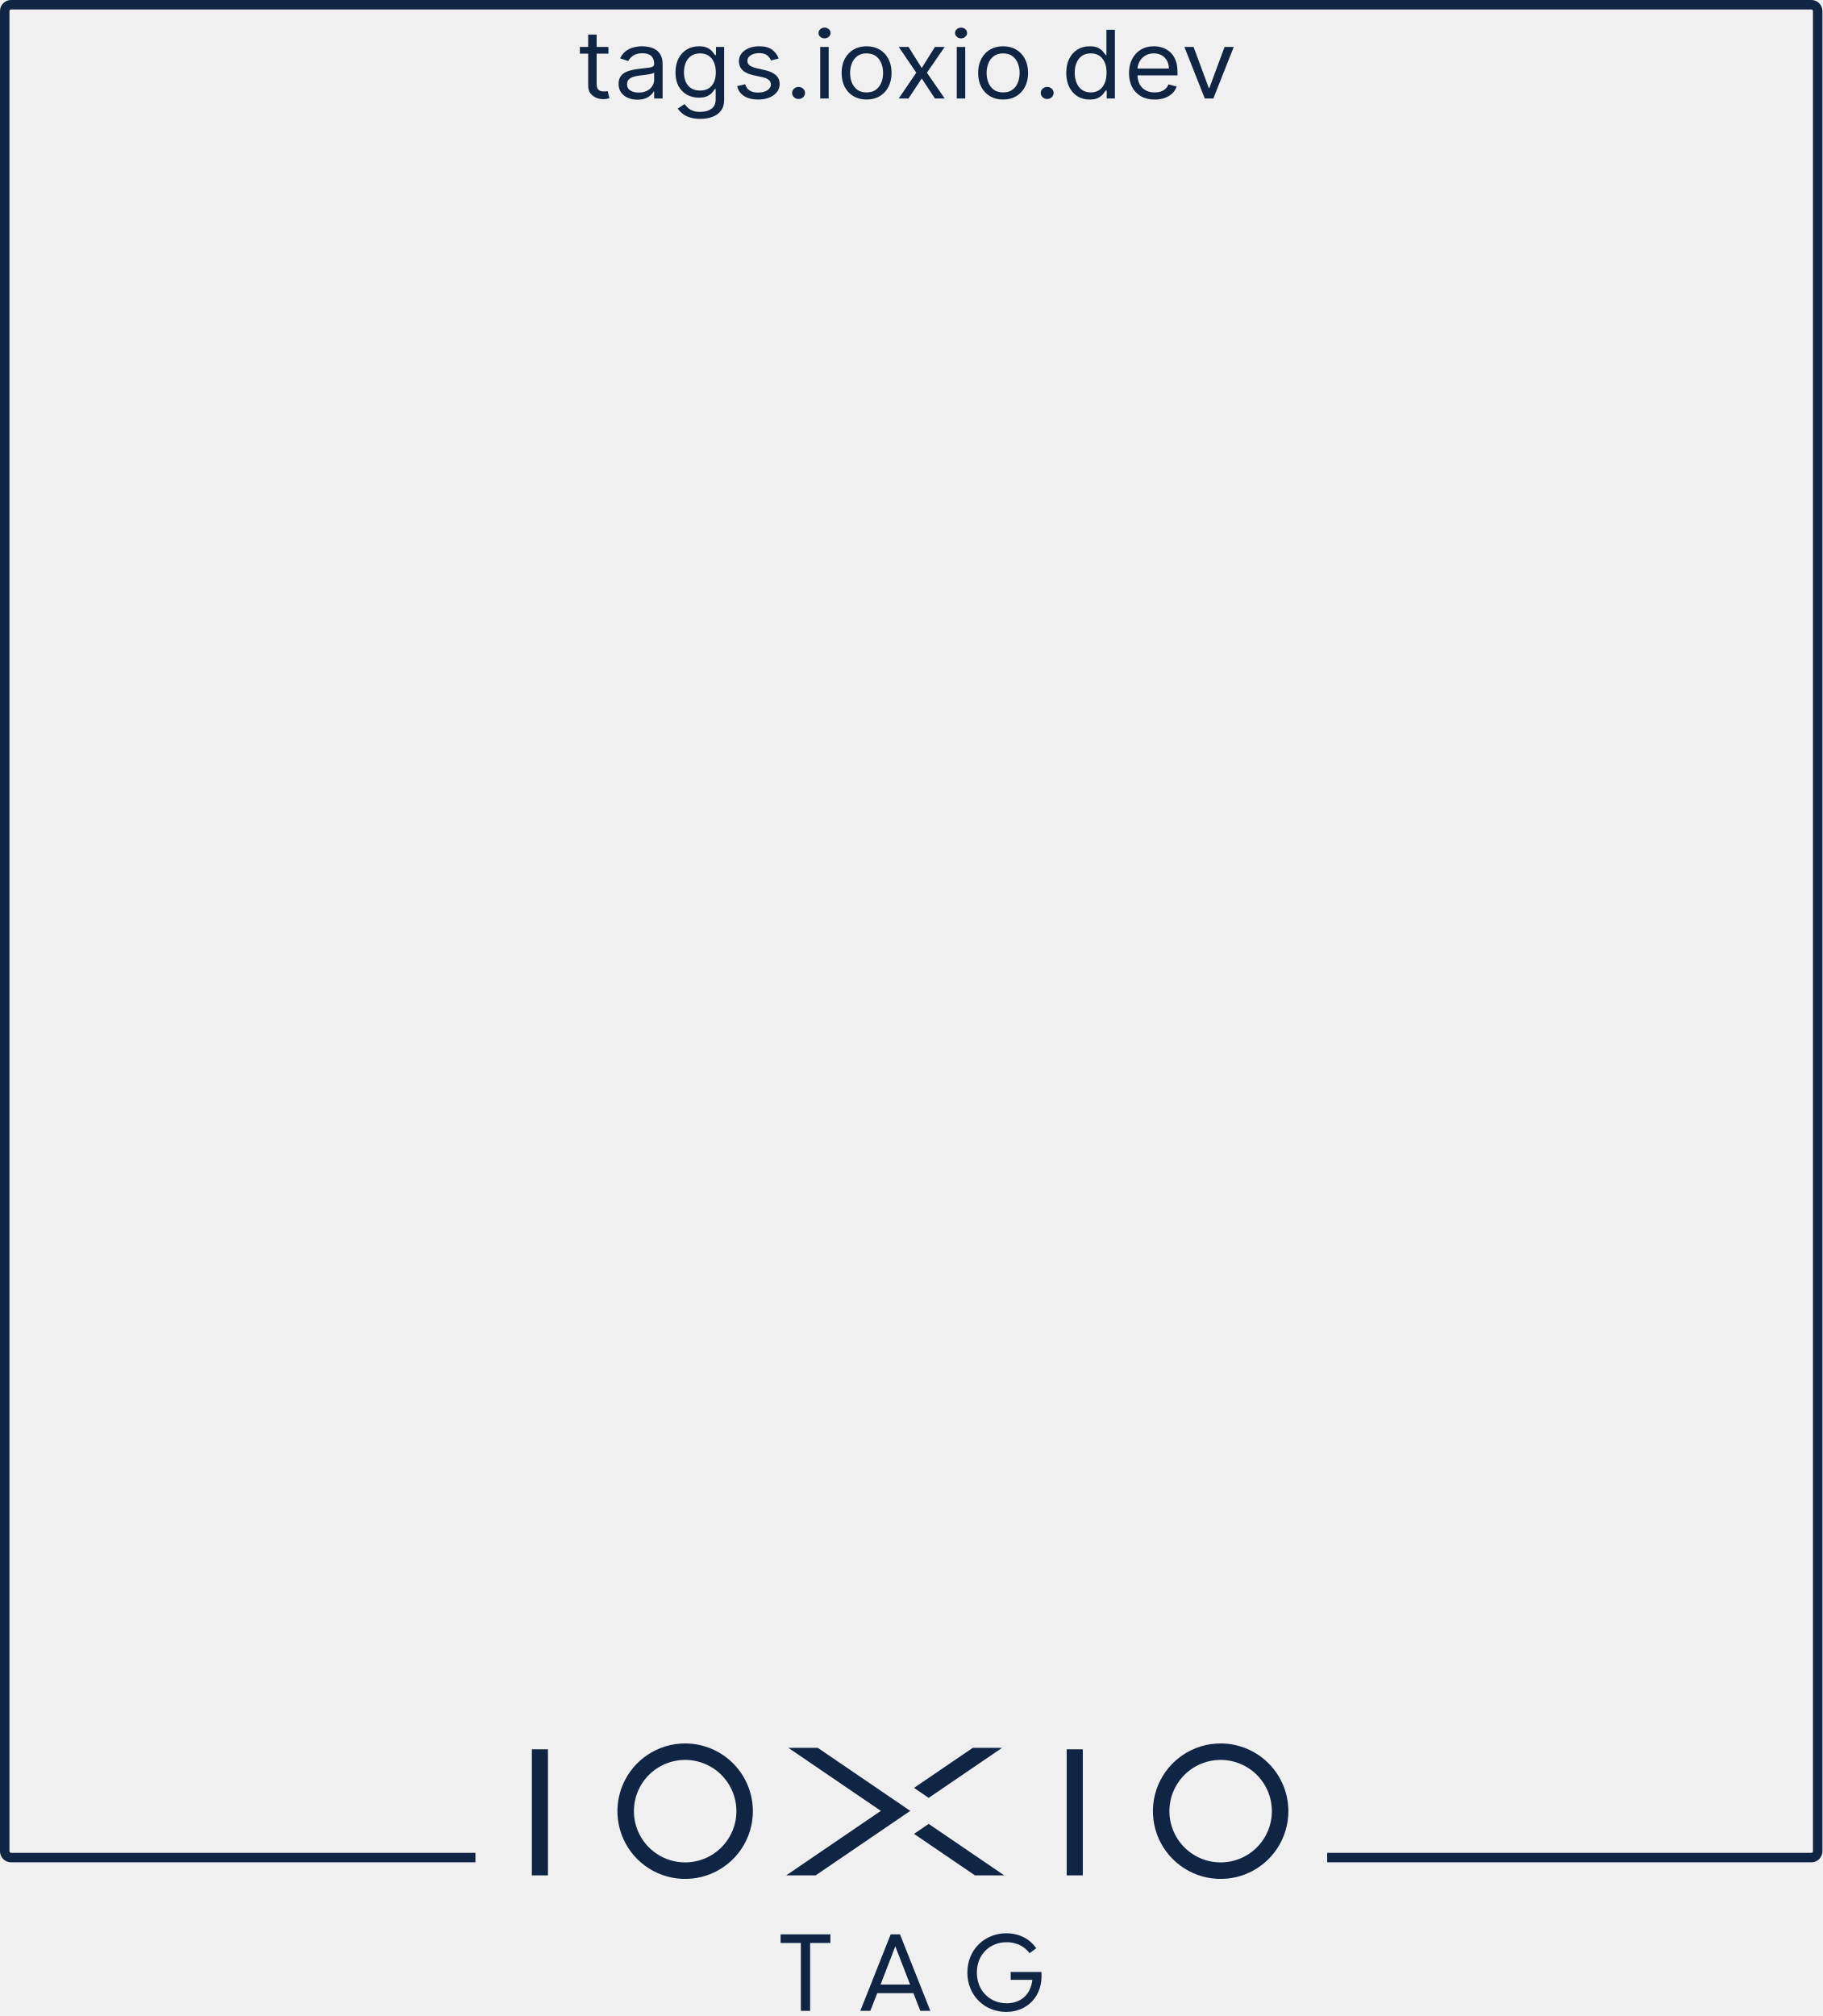
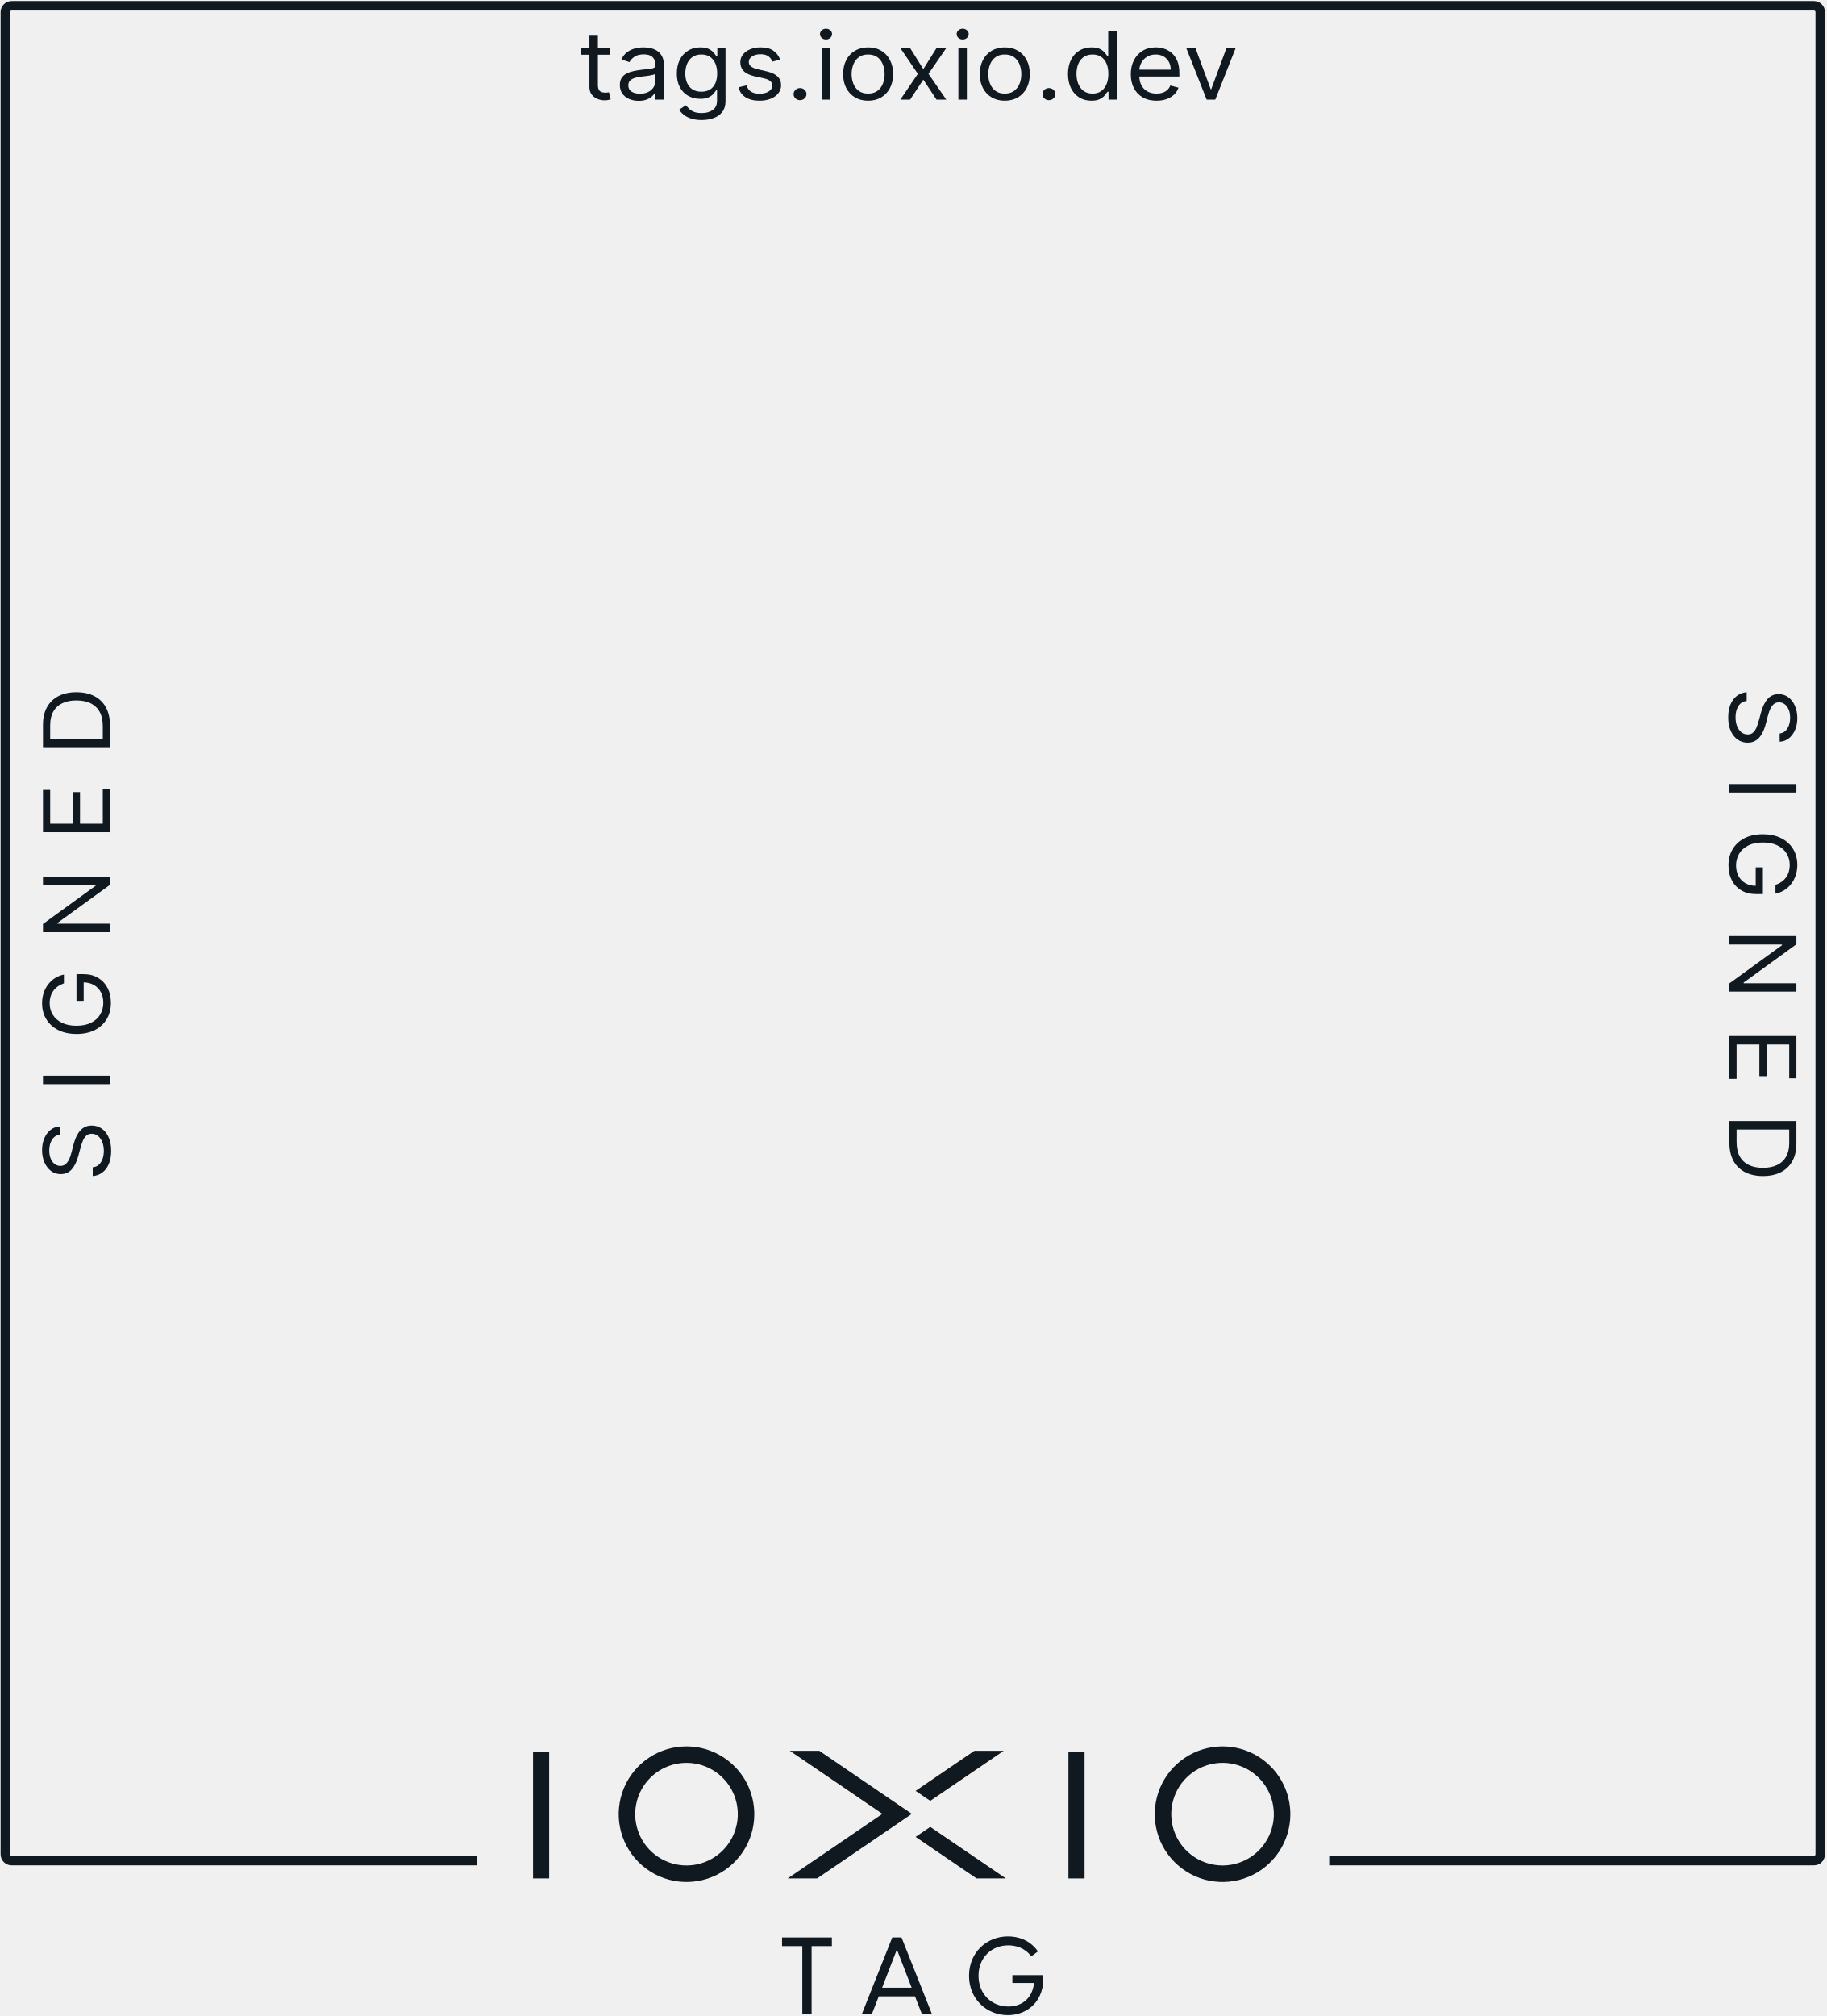
- <svg xmlns="http://www.w3.org/2000/svg" width="132" height="146" viewBox="0 0 132 146" fill="none">
-   <path fill-rule="evenodd" clip-rule="evenodd" d="M0.799 0.685H131.201C131.264 0.685 131.315 0.736 131.315 0.799V134.07C131.315 134.133 131.264 134.184 131.201 134.184H96.13V134.87H131.201C131.642 134.87 132 134.512 132 134.07V0.799C132 0.358 131.642 0 131.201 0H0.799C0.358 0 0 0.358 0 0.799V134.07C0 134.512 0.358 134.87 0.799 134.87H34.435V134.184H0.799C0.736 134.184 0.685 134.133 0.685 134.07V0.799C0.685 0.736 0.736 0.685 0.799 0.685Z" fill="#0F2543" />
-   <g clip-path="url(#clip0_396_40)">
-     <path d="M39.689 126.686H38.522V135.815H39.689V126.686Z" fill="#0F2543" />
-     <path d="M49.627 126.261C48.656 126.261 47.708 126.549 46.901 127.088C46.094 127.627 45.465 128.393 45.094 129.289C44.723 130.186 44.626 131.172 44.815 132.124C45.004 133.075 45.471 133.95 46.158 134.636C46.844 135.322 47.718 135.789 48.669 135.978C49.621 136.168 50.608 136.07 51.504 135.699C52.4 135.328 53.166 134.699 53.706 133.892C54.245 133.085 54.532 132.137 54.532 131.167C54.531 129.866 54.014 128.619 53.094 127.699C52.175 126.779 50.927 126.262 49.627 126.261ZM49.627 134.877C48.892 134.877 48.175 134.659 47.564 134.251C46.953 133.843 46.478 133.263 46.197 132.585C45.916 131.907 45.843 131.16 45.986 130.44C46.129 129.72 46.483 129.058 47.002 128.539C47.522 128.02 48.183 127.667 48.904 127.524C49.624 127.381 50.37 127.455 51.048 127.736C51.727 128.017 52.306 128.493 52.714 129.104C53.122 129.715 53.339 130.432 53.339 131.167C53.338 132.151 52.946 133.094 52.25 133.79C51.554 134.485 50.611 134.876 49.627 134.877Z" fill="#0F2543" />
-     <path d="M78.429 126.686H77.262V135.815H78.429V126.686Z" fill="#0F2543" />
-     <path d="M88.413 126.261C87.442 126.261 86.494 126.549 85.687 127.088C84.88 127.627 84.252 128.393 83.88 129.289C83.509 130.186 83.412 131.172 83.601 132.124C83.79 133.075 84.258 133.95 84.944 134.636C85.63 135.322 86.504 135.789 87.456 135.978C88.407 136.168 89.394 136.07 90.29 135.699C91.186 135.328 91.953 134.699 92.492 133.892C93.031 133.085 93.319 132.137 93.319 131.167C93.317 129.866 92.8 128.619 91.88 127.699C90.96 126.78 89.713 126.262 88.413 126.261ZM88.413 134.877C87.678 134.877 86.961 134.659 86.35 134.251C85.74 133.843 85.264 133.263 84.983 132.585C84.702 131.907 84.629 131.16 84.772 130.44C84.915 129.72 85.269 129.058 85.788 128.539C86.308 128.02 86.969 127.667 87.69 127.524C88.41 127.381 89.156 127.455 89.835 127.736C90.513 128.017 91.092 128.493 91.5 129.104C91.908 129.715 92.125 130.432 92.125 131.167C92.124 132.151 91.732 133.094 91.036 133.79C90.34 134.485 89.397 134.876 88.413 134.877Z" fill="#0F2543" />
-     <path d="M59.233 126.58H57.102L63.801 131.144L56.948 135.815H59.078L64.866 131.871L65.931 131.144L64.866 130.419L59.233 126.58Z" fill="#0F2543" />
-     <path d="M66.204 132.81L70.615 135.814H72.734L67.265 132.087L66.204 132.81Z" fill="#0F2543" />
-     <path d="M72.581 126.58H70.459L66.204 129.48L67.265 130.203L72.581 126.58Z" fill="#0F2543" />
+ <svg xmlns="http://www.w3.org/2000/svg" width="1282" height="1415" viewBox="0 0 1282 1415" fill="none">
+   <path fill-rule="evenodd" clip-rule="evenodd" d="M8.179 7.381H1273.37C1273.98 7.381 1274.48 7.877 1274.48 8.489V1301.52C1274.48 1302.14 1273.98 1302.63 1273.37 1302.63H933.111V1309.28H1273.37C1277.66 1309.28 1281.13 1305.81 1281.13 1301.52V8.489C1281.13 4.206 1277.66 0.734 1273.37 0.734H8.179C3.896 0.734 0.424 4.206 0.424 8.489V1301.52C0.424 1305.81 3.896 1309.28 8.179 1309.28H334.521V1302.63H8.179C7.567 1302.63 7.071 1302.14 7.071 1301.52V8.489C7.071 7.877 7.567 7.381 8.179 7.381Z" fill="#101920" />
+   <g clip-path="url(#clip0_630_19)">
+     <path d="M385.494 1229.88H374.17V1318.45H385.494V1229.88Z" fill="#101920" />
+     <path d="M481.914 1225.76C472.5 1225.76 463.298 1228.55 455.47 1233.78C447.643 1239.01 441.542 1246.44 437.94 1255.14C434.337 1263.84 433.394 1273.41 435.231 1282.64C437.068 1291.87 441.601 1300.35 448.258 1307.01C454.914 1313.67 463.395 1318.2 472.628 1320.04C481.862 1321.87 491.432 1320.93 500.129 1317.33C508.827 1313.73 516.26 1307.62 521.491 1299.8C526.721 1291.97 529.512 1282.77 529.512 1273.35C529.503 1260.73 524.485 1248.63 515.56 1239.71C506.636 1230.78 494.535 1225.77 481.914 1225.76ZM481.914 1309.35C474.79 1309.35 467.826 1307.24 461.903 1303.28C455.98 1299.32 451.364 1293.7 448.638 1287.11C445.913 1280.53 445.2 1273.29 446.592 1266.3C447.983 1259.31 451.415 1252.9 456.454 1247.86C461.492 1242.83 467.912 1239.4 474.899 1238.01C481.887 1236.62 489.129 1237.34 495.71 1240.07C502.291 1242.79 507.914 1247.41 511.87 1253.34C515.825 1259.26 517.934 1266.23 517.93 1273.35C517.921 1282.9 514.122 1292.05 507.37 1298.8C500.617 1305.55 491.462 1309.35 481.914 1309.35Z" fill="#101920" />
+     <path d="M761.363 1229.88H750.039V1318.45H761.363V1229.88Z" fill="#101920" />
+     <path d="M858.229 1225.76C848.815 1225.76 839.612 1228.55 831.785 1233.78C823.957 1239.01 817.857 1246.44 814.254 1255.14C810.651 1263.84 809.709 1273.41 811.545 1282.64C813.382 1291.87 817.915 1300.35 824.572 1307.01C831.229 1313.67 839.71 1318.2 848.943 1320.04C858.176 1321.87 867.746 1320.93 876.444 1317.33C885.141 1313.73 892.575 1307.62 897.805 1299.8C903.035 1291.97 905.827 1282.77 905.827 1273.35C905.812 1260.73 900.793 1248.64 891.87 1239.71C882.946 1230.79 870.848 1225.77 858.229 1225.76ZM858.229 1309.35C851.105 1309.35 844.141 1307.24 838.217 1303.28C832.294 1299.32 827.678 1293.7 824.953 1287.11C822.227 1280.53 821.515 1273.29 822.906 1266.3C824.297 1259.31 827.729 1252.9 832.768 1247.86C837.807 1242.83 844.226 1239.4 851.214 1238.01C858.201 1236.62 865.444 1237.34 872.024 1240.07C878.605 1242.79 884.229 1247.41 888.184 1253.34C892.139 1259.26 894.249 1266.23 894.245 1273.35C894.235 1282.9 890.437 1292.05 883.684 1298.8C876.931 1305.55 867.776 1309.35 858.229 1309.35Z" fill="#101920" />
+     <path d="M575.121 1228.85H554.443L619.441 1273.13L552.951 1318.45H573.611L629.771 1280.19L640.101 1273.13L629.771 1266.1L575.121 1228.85Z" fill="#101920" />
+     <path d="M642.754 1289.3L685.546 1318.45H706.114L653.047 1282.28L642.754 1289.3Z" fill="#101920" />
+     <path d="M704.622 1228.85H684.036L642.754 1256.99L653.047 1264L704.622 1228.85Z" fill="#101920" />
  </g>
-   <path d="M58.007 145.627V140.711H56.54V140.086H60.145V140.711H58.678V145.627H58.007Z" fill="#0F2543" />
-   <path d="M64.514 140.086H65.185L67.386 145.627H66.66L66.161 144.347H63.539L63.039 145.627H62.314L64.514 140.086ZM63.781 143.723H65.919L64.85 140.952L63.781 143.723Z" fill="#0F2543" />
-   <path d="M72.879 145.705C71.349 145.705 70.069 144.55 70.069 142.856C70.069 141.163 71.349 140.008 72.894 140.008C73.573 140.008 74.455 140.235 75.056 141.093L74.572 141.452C74.111 140.835 73.456 140.656 72.91 140.656C71.716 140.656 70.756 141.522 70.756 142.856C70.756 144.191 71.724 145.08 72.91 145.08C73.823 145.08 74.642 144.558 74.775 143.379H73.206V142.81H75.43C75.571 144.62 74.346 145.705 72.879 145.705Z" fill="#0F2543" />
-   <path d="M44.068 3.399V3.885H42V3.399H44.068ZM42.603 2.505H43.216V6.062C43.216 6.224 43.241 6.346 43.291 6.427C43.343 6.506 43.409 6.56 43.489 6.587C43.57 6.613 43.656 6.626 43.746 6.626C43.814 6.626 43.869 6.623 43.912 6.616C43.956 6.608 43.99 6.602 44.016 6.597L44.141 7.112C44.099 7.127 44.041 7.141 43.967 7.156C43.892 7.172 43.798 7.18 43.684 7.18C43.511 7.18 43.341 7.145 43.175 7.076C43.01 7.006 42.873 6.9 42.764 6.757C42.657 6.615 42.603 6.435 42.603 6.218V2.505Z" fill="#0F2543" />
-   <path d="M46.165 7.219C45.912 7.219 45.683 7.174 45.477 7.085C45.27 6.995 45.107 6.864 44.986 6.694C44.864 6.522 44.804 6.315 44.804 6.072C44.804 5.858 44.849 5.685 44.939 5.552C45.029 5.418 45.149 5.312 45.3 5.236C45.451 5.16 45.617 5.104 45.799 5.066C45.982 5.027 46.167 4.997 46.352 4.974C46.595 4.945 46.791 4.923 46.942 4.908C47.094 4.892 47.205 4.865 47.275 4.828C47.346 4.791 47.381 4.726 47.381 4.634V4.614C47.381 4.375 47.311 4.188 47.171 4.056C47.032 3.923 46.822 3.856 46.539 3.856C46.247 3.856 46.017 3.916 45.851 4.036C45.684 4.156 45.568 4.284 45.5 4.42L44.918 4.226C45.022 3.999 45.16 3.822 45.334 3.696C45.509 3.568 45.699 3.479 45.905 3.429C46.113 3.377 46.318 3.351 46.519 3.351C46.647 3.351 46.794 3.365 46.96 3.395C47.128 3.422 47.29 3.48 47.446 3.567C47.604 3.655 47.735 3.787 47.839 3.963C47.943 4.14 47.994 4.376 47.994 4.673V7.131H47.381V6.626H47.35C47.309 6.707 47.239 6.794 47.142 6.886C47.045 6.978 46.916 7.057 46.755 7.122C46.594 7.187 46.397 7.219 46.165 7.219ZM46.259 6.704C46.501 6.704 46.706 6.659 46.872 6.57C47.04 6.481 47.166 6.366 47.251 6.225C47.338 6.084 47.381 5.936 47.381 5.781V5.256C47.355 5.285 47.298 5.312 47.21 5.336C47.123 5.359 47.023 5.379 46.908 5.397C46.796 5.413 46.686 5.427 46.578 5.44C46.473 5.452 46.387 5.461 46.321 5.47C46.162 5.489 46.013 5.521 45.874 5.564C45.737 5.606 45.626 5.67 45.542 5.756C45.458 5.84 45.417 5.955 45.417 6.101C45.417 6.301 45.496 6.451 45.653 6.553C45.813 6.654 46.014 6.704 46.259 6.704Z" fill="#0F2543" />
-   <path d="M50.725 8.609C50.428 8.609 50.174 8.573 49.961 8.502C49.748 8.432 49.57 8.34 49.428 8.225C49.288 8.111 49.176 7.99 49.093 7.86L49.581 7.54C49.637 7.608 49.707 7.685 49.792 7.773C49.877 7.862 49.993 7.939 50.14 8.004C50.289 8.07 50.484 8.103 50.725 8.103C51.047 8.103 51.313 8.03 51.522 7.885C51.732 7.739 51.837 7.51 51.837 7.199V6.441H51.785C51.74 6.509 51.676 6.594 51.593 6.694C51.511 6.793 51.393 6.881 51.239 6.959C51.087 7.035 50.881 7.073 50.621 7.073C50.298 7.073 50.009 7.002 49.753 6.859C49.498 6.717 49.296 6.509 49.147 6.237C49 5.965 48.927 5.635 48.927 5.246C48.927 4.864 48.998 4.531 49.142 4.247C49.286 3.962 49.486 3.742 49.742 3.587C49.999 3.429 50.295 3.351 50.631 3.351C50.891 3.351 51.097 3.391 51.249 3.472C51.404 3.552 51.522 3.642 51.603 3.744C51.686 3.845 51.75 3.928 51.795 3.992H51.858V3.399H52.45V7.238C52.45 7.559 52.372 7.82 52.216 8.021C52.062 8.223 51.854 8.371 51.593 8.465C51.333 8.561 51.043 8.609 50.725 8.609ZM50.704 6.558C50.95 6.558 51.158 6.505 51.328 6.4C51.497 6.295 51.626 6.143 51.715 5.946C51.803 5.748 51.847 5.512 51.847 5.236C51.847 4.967 51.804 4.73 51.717 4.524C51.631 4.319 51.502 4.158 51.333 4.041C51.163 3.924 50.953 3.866 50.704 3.866C50.444 3.866 50.227 3.928 50.054 4.051C49.883 4.174 49.754 4.339 49.667 4.546C49.582 4.754 49.54 4.984 49.54 5.236C49.54 5.495 49.583 5.725 49.67 5.924C49.758 6.122 49.888 6.277 50.059 6.39C50.233 6.502 50.447 6.558 50.704 6.558Z" fill="#0F2543" />
-   <path d="M56.4 4.235L55.849 4.381C55.814 4.295 55.763 4.212 55.695 4.131C55.63 4.048 55.539 3.98 55.425 3.927C55.311 3.873 55.164 3.847 54.986 3.847C54.742 3.847 54.538 3.899 54.375 4.004C54.214 4.108 54.134 4.24 54.134 4.401C54.134 4.543 54.189 4.656 54.3 4.738C54.411 4.821 54.584 4.89 54.82 4.945L55.412 5.081C55.769 5.162 56.035 5.286 56.21 5.453C56.385 5.618 56.472 5.831 56.472 6.092C56.472 6.305 56.406 6.497 56.275 6.665C56.145 6.833 55.963 6.966 55.729 7.063C55.495 7.161 55.223 7.209 54.913 7.209C54.506 7.209 54.169 7.127 53.903 6.961C53.636 6.796 53.467 6.555 53.396 6.237L53.978 6.101C54.033 6.302 54.138 6.453 54.292 6.553C54.448 6.654 54.652 6.704 54.903 6.704C55.189 6.704 55.416 6.647 55.584 6.534C55.753 6.419 55.838 6.281 55.838 6.121C55.838 5.991 55.79 5.883 55.693 5.795C55.596 5.706 55.447 5.64 55.246 5.596L54.581 5.45C54.215 5.369 53.947 5.244 53.775 5.074C53.605 4.902 53.52 4.687 53.52 4.43C53.52 4.219 53.584 4.033 53.71 3.871C53.838 3.709 54.013 3.582 54.232 3.489C54.454 3.397 54.705 3.351 54.986 3.351C55.381 3.351 55.691 3.432 55.916 3.594C56.143 3.756 56.304 3.97 56.4 4.235Z" fill="#0F2543" />
-   <path d="M57.842 7.17C57.714 7.17 57.604 7.127 57.512 7.042C57.42 6.956 57.374 6.853 57.374 6.733C57.374 6.613 57.42 6.51 57.512 6.424C57.604 6.339 57.714 6.296 57.842 6.296C57.97 6.296 58.08 6.339 58.172 6.424C58.264 6.51 58.31 6.613 58.31 6.733C58.31 6.812 58.288 6.885 58.245 6.952C58.203 7.018 58.147 7.072 58.076 7.112C58.007 7.151 57.929 7.17 57.842 7.17Z" fill="#0F2543" />
-   <path d="M59.41 7.131V3.399H60.023V7.131H59.41ZM59.722 2.777C59.603 2.777 59.499 2.739 59.413 2.663C59.328 2.587 59.286 2.496 59.286 2.389C59.286 2.282 59.328 2.19 59.413 2.114C59.499 2.038 59.603 2 59.722 2C59.842 2 59.944 2.038 60.029 2.114C60.115 2.19 60.159 2.282 60.159 2.389C60.159 2.496 60.115 2.587 60.029 2.663C59.944 2.739 59.842 2.777 59.722 2.777Z" fill="#0F2543" />
-   <path d="M62.768 7.209C62.408 7.209 62.092 7.129 61.82 6.969C61.549 6.808 61.338 6.584 61.186 6.296C61.035 6.007 60.96 5.67 60.96 5.285C60.96 4.896 61.035 4.557 61.186 4.267C61.338 3.977 61.549 3.752 61.82 3.591C62.092 3.431 62.408 3.351 62.768 3.351C63.128 3.351 63.444 3.431 63.714 3.591C63.986 3.752 64.197 3.977 64.348 4.267C64.5 4.557 64.576 4.896 64.576 5.285C64.576 5.67 64.5 6.007 64.348 6.296C64.197 6.584 63.986 6.808 63.714 6.969C63.444 7.129 63.128 7.209 62.768 7.209ZM62.768 6.694C63.042 6.694 63.267 6.629 63.444 6.497C63.62 6.366 63.751 6.194 63.836 5.98C63.921 5.766 63.963 5.534 63.963 5.285C63.963 5.035 63.921 4.803 63.836 4.588C63.751 4.372 63.62 4.198 63.444 4.065C63.267 3.932 63.042 3.866 62.768 3.866C62.494 3.866 62.269 3.932 62.093 4.065C61.916 4.198 61.785 4.372 61.7 4.588C61.615 4.803 61.573 5.035 61.573 5.285C61.573 5.534 61.615 5.766 61.7 5.98C61.785 6.194 61.916 6.366 62.093 6.497C62.269 6.629 62.494 6.694 62.768 6.694Z" fill="#0F2543" />
-   <path d="M65.806 3.399L66.762 4.925L67.718 3.399H68.425L67.136 5.265L68.425 7.131H67.718L66.762 5.683L65.806 7.131H65.099L66.367 5.265L65.099 3.399H65.806Z" fill="#0F2543" />
-   <path d="M69.3 7.131V3.399H69.913V7.131H69.3ZM69.612 2.777C69.492 2.777 69.389 2.739 69.302 2.663C69.217 2.587 69.175 2.496 69.175 2.389C69.175 2.282 69.217 2.19 69.302 2.114C69.389 2.038 69.492 2 69.612 2C69.731 2 69.833 2.038 69.918 2.114C70.005 2.19 70.048 2.282 70.048 2.389C70.048 2.496 70.005 2.587 69.918 2.663C69.833 2.739 69.731 2.777 69.612 2.777Z" fill="#0F2543" />
-   <path d="M72.657 7.209C72.297 7.209 71.981 7.129 71.709 6.969C71.439 6.808 71.228 6.584 71.075 6.296C70.924 6.007 70.849 5.67 70.849 5.285C70.849 4.896 70.924 4.557 71.075 4.267C71.228 3.977 71.439 3.752 71.709 3.591C71.981 3.431 72.297 3.351 72.657 3.351C73.018 3.351 73.333 3.431 73.603 3.591C73.875 3.752 74.087 3.977 74.237 4.267C74.39 4.557 74.466 4.896 74.466 5.285C74.466 5.67 74.39 6.007 74.237 6.296C74.087 6.584 73.875 6.808 73.603 6.969C73.333 7.129 73.018 7.209 72.657 7.209ZM72.657 6.694C72.931 6.694 73.156 6.629 73.333 6.497C73.51 6.366 73.641 6.194 73.725 5.98C73.81 5.766 73.853 5.534 73.853 5.285C73.853 5.035 73.81 4.803 73.725 4.588C73.641 4.372 73.51 4.198 73.333 4.065C73.156 3.932 72.931 3.866 72.657 3.866C72.384 3.866 72.159 3.932 71.982 4.065C71.805 4.198 71.674 4.372 71.59 4.588C71.505 4.803 71.462 5.035 71.462 5.285C71.462 5.534 71.505 5.766 71.59 5.98C71.674 6.194 71.805 6.366 71.982 6.497C72.159 6.629 72.384 6.694 72.657 6.694Z" fill="#0F2543" />
-   <path d="M75.849 7.17C75.721 7.17 75.611 7.127 75.519 7.042C75.427 6.956 75.381 6.853 75.381 6.733C75.381 6.613 75.427 6.51 75.519 6.424C75.611 6.339 75.721 6.296 75.849 6.296C75.977 6.296 76.087 6.339 76.179 6.424C76.271 6.51 76.317 6.613 76.317 6.733C76.317 6.812 76.295 6.885 76.252 6.952C76.21 7.018 76.154 7.072 76.083 7.112C76.013 7.151 75.936 7.17 75.849 7.17Z" fill="#0F2543" />
-   <path d="M78.924 7.209C78.591 7.209 78.298 7.131 78.043 6.974C77.789 6.815 77.589 6.591 77.446 6.303C77.302 6.013 77.23 5.67 77.23 5.275C77.23 4.883 77.302 4.543 77.446 4.255C77.589 3.966 77.789 3.744 78.046 3.587C78.302 3.429 78.598 3.351 78.934 3.351C79.194 3.351 79.4 3.391 79.55 3.472C79.703 3.552 79.819 3.642 79.898 3.744C79.98 3.845 80.043 3.928 80.088 3.992H80.14V2.155H80.753V7.131H80.161V6.558H80.088C80.043 6.626 79.979 6.712 79.896 6.816C79.813 6.918 79.694 7.009 79.54 7.09C79.386 7.17 79.18 7.209 78.924 7.209ZM79.007 6.694C79.253 6.694 79.461 6.634 79.631 6.514C79.801 6.393 79.93 6.225 80.018 6.011C80.106 5.796 80.15 5.547 80.15 5.265C80.15 4.987 80.107 4.743 80.021 4.534C79.934 4.324 79.806 4.16 79.636 4.043C79.466 3.925 79.257 3.866 79.007 3.866C78.747 3.866 78.531 3.928 78.358 4.053C78.186 4.176 78.057 4.344 77.97 4.556C77.886 4.767 77.843 5.003 77.843 5.265C77.843 5.531 77.886 5.772 77.973 5.99C78.061 6.205 78.191 6.377 78.363 6.505C78.536 6.631 78.751 6.694 79.007 6.694Z" fill="#0F2543" />
-   <path d="M83.635 7.209C83.25 7.209 82.919 7.13 82.64 6.971C82.362 6.811 82.149 6.587 81.998 6.301C81.849 6.012 81.775 5.677 81.775 5.295C81.775 4.912 81.849 4.575 81.998 4.284C82.149 3.991 82.358 3.762 82.627 3.599C82.897 3.433 83.212 3.351 83.573 3.351C83.78 3.351 83.986 3.383 84.188 3.448C84.391 3.513 84.576 3.618 84.742 3.764C84.908 3.908 85.041 4.099 85.139 4.337C85.238 4.575 85.287 4.869 85.287 5.217V5.46H82.211V4.964H84.664C84.664 4.754 84.619 4.566 84.529 4.401C84.44 4.235 84.314 4.105 84.149 4.009C83.987 3.914 83.794 3.866 83.573 3.866C83.328 3.866 83.117 3.923 82.939 4.036C82.762 4.148 82.626 4.294 82.531 4.473C82.435 4.653 82.388 4.846 82.388 5.052V5.382C82.388 5.664 82.44 5.903 82.544 6.099C82.649 6.293 82.796 6.441 82.983 6.543C83.17 6.644 83.387 6.694 83.635 6.694C83.796 6.694 83.942 6.673 84.071 6.631C84.203 6.587 84.317 6.522 84.412 6.437C84.507 6.349 84.581 6.241 84.633 6.111L85.225 6.266C85.163 6.454 85.058 6.62 84.911 6.762C84.763 6.903 84.582 7.013 84.365 7.093C84.148 7.17 83.905 7.209 83.635 7.209Z" fill="#0F2543" />
-   <path d="M89.362 3.399L87.886 7.131H87.263L85.787 3.399H86.452L87.554 6.373H87.595L88.697 3.399H89.362Z" fill="#0F2543" />
+   <path d="M563.225 1413.65V1365.95H548.992V1359.89H583.97V1365.95H569.736V1413.65H563.225Z" fill="#101920" />
+   <path d="M626.36 1359.89H632.871L654.221 1413.65H647.18L642.335 1401.23H616.897L612.051 1413.65H605.011L626.36 1359.89ZM619.244 1395.17H639.988L629.616 1368.3L619.244 1395.17Z" fill="#101920" />
+   <path d="M707.513 1414.4C692.674 1414.4 680.258 1403.2 680.258 1386.77C680.258 1370.34 692.674 1359.14 707.664 1359.14C714.251 1359.14 722.806 1361.33 728.636 1369.66L723.942 1373.14C719.475 1367.16 713.115 1365.42 707.816 1365.42C696.232 1365.42 686.92 1373.82 686.92 1386.77C686.92 1399.72 696.308 1408.35 707.816 1408.35C716.674 1408.35 724.623 1403.28 725.91 1391.84H710.693V1386.32H732.27C733.632 1403.88 721.746 1414.4 707.513 1414.4Z" fill="#101920" />
+   <path d="M427.987 33.717V38.431H407.92V33.717H427.987ZM413.769 25.042H419.718V59.553C419.718 61.125 419.962 62.303 420.449 63.089C420.954 63.859 421.592 64.378 422.365 64.645C423.155 64.897 423.987 65.022 424.861 65.022C425.517 65.022 426.054 64.991 426.475 64.928C426.895 64.849 427.231 64.787 427.483 64.739L428.693 69.737C428.29 69.878 427.727 70.02 427.004 70.161C426.281 70.318 425.365 70.397 424.256 70.397C422.575 70.397 420.928 70.059 419.315 69.383C417.718 68.708 416.391 67.678 415.332 66.295C414.29 64.912 413.769 63.168 413.769 61.062V25.042Z" fill="#101920" />
+   <path d="M448.332 70.774C445.878 70.774 443.651 70.342 441.651 69.478C439.651 68.598 438.063 67.332 436.886 65.682C435.71 64.016 435.122 62.005 435.122 59.648C435.122 57.573 435.559 55.892 436.433 54.603C437.307 53.298 438.475 52.277 439.937 51.538C441.399 50.8 443.012 50.25 444.777 49.888C446.559 49.511 448.349 49.212 450.147 48.992C452.5 48.709 454.407 48.497 455.87 48.356C457.349 48.199 458.424 47.939 459.096 47.578C459.786 47.217 460.13 46.588 460.13 45.692V45.504C460.13 43.178 459.449 41.37 458.088 40.082C456.744 38.793 454.701 38.149 451.962 38.149C449.122 38.149 446.895 38.73 445.281 39.893C443.668 41.056 442.533 42.297 441.878 43.618L436.231 41.732C437.239 39.532 438.584 37.819 440.265 36.593C441.962 35.351 443.811 34.487 445.811 34C447.828 33.497 449.811 33.245 451.76 33.245C453.004 33.245 454.433 33.387 456.046 33.67C457.676 33.937 459.248 34.495 460.76 35.343C462.29 36.192 463.559 37.473 464.567 39.186C465.575 40.899 466.08 43.193 466.08 46.069V69.925H460.13V65.022H459.828C459.424 65.808 458.752 66.649 457.811 67.545C456.87 68.44 455.617 69.203 454.054 69.831C452.491 70.46 450.584 70.774 448.332 70.774ZM449.239 65.777C451.592 65.777 453.575 65.344 455.189 64.48C456.819 63.616 458.046 62.5 458.87 61.133C459.71 59.765 460.13 58.327 460.13 56.819V51.727C459.878 52.01 459.323 52.269 458.466 52.505C457.626 52.725 456.651 52.921 455.542 53.094C454.449 53.251 453.382 53.393 452.34 53.519C451.315 53.629 450.483 53.723 449.844 53.801C448.298 53.99 446.853 54.296 445.508 54.721C444.18 55.129 443.105 55.75 442.281 56.583C441.475 57.4 441.071 58.516 441.071 59.93C441.071 61.863 441.836 63.325 443.365 64.315C444.912 65.289 446.87 65.777 449.239 65.777Z" fill="#101920" />
+   <path d="M492.569 84.258C489.695 84.258 487.225 83.912 485.157 83.221C483.09 82.545 481.368 81.649 479.989 80.534C478.628 79.433 477.544 78.255 476.737 76.998L481.477 73.886C482.015 74.546 482.695 75.3 483.519 76.149C484.342 77.013 485.468 77.76 486.897 78.388C488.342 79.033 490.233 79.355 492.569 79.355C495.695 79.355 498.275 78.648 500.309 77.233C502.342 75.819 503.359 73.603 503.359 70.586V63.231H502.855C502.418 63.891 501.796 64.708 500.989 65.682C500.199 66.641 499.057 67.498 497.561 68.252C496.082 68.99 494.082 69.36 491.561 69.36C488.435 69.36 485.628 68.668 483.141 67.285C480.67 65.902 478.712 63.891 477.267 61.251C475.838 58.61 475.124 55.404 475.124 51.633C475.124 47.924 475.821 44.694 477.216 41.944C478.611 39.178 480.552 37.041 483.04 35.532C485.527 34.008 488.401 33.245 491.662 33.245C494.183 33.245 496.183 33.638 497.662 34.424C499.157 35.194 500.3 36.074 501.09 37.064C501.897 38.039 502.519 38.84 502.956 39.469H503.561V33.717H509.309V70.963C509.309 74.074 508.552 76.605 507.04 78.553C505.544 80.518 503.527 81.956 500.989 82.867C498.468 83.794 495.662 84.258 492.569 84.258ZM492.368 64.362C494.754 64.362 496.771 63.852 498.418 62.83C500.065 61.808 501.317 60.339 502.174 58.422C503.031 56.504 503.46 54.21 503.46 51.538C503.46 48.929 503.04 46.627 502.199 44.631C501.359 42.635 500.115 41.072 498.468 39.94C496.821 38.809 494.788 38.243 492.368 38.243C489.847 38.243 487.746 38.84 486.065 40.035C484.401 41.229 483.149 42.832 482.309 44.843C481.485 46.855 481.073 49.087 481.073 51.538C481.073 54.053 481.494 56.276 482.334 58.21C483.191 60.127 484.452 61.636 486.115 62.736C487.796 63.82 489.88 64.362 492.368 64.362Z" fill="#101920" />
+   <path d="M547.628 41.826L542.284 43.24C541.947 42.407 541.452 41.598 540.796 40.812C540.158 40.011 539.284 39.351 538.174 38.832C537.065 38.314 535.645 38.054 533.914 38.054C531.544 38.054 529.569 38.565 527.989 39.587C526.426 40.592 525.645 41.873 525.645 43.429C525.645 44.812 526.183 45.904 527.258 46.706C528.334 47.507 530.015 48.175 532.3 48.709L538.048 50.03C541.51 50.815 544.09 52.018 545.788 53.636C547.485 55.239 548.334 57.306 548.334 59.836C548.334 61.911 547.695 63.765 546.418 65.399C545.158 67.034 543.393 68.323 541.124 69.266C538.855 70.208 536.216 70.68 533.208 70.68C529.258 70.68 525.989 69.878 523.401 68.275C520.813 66.672 519.174 64.331 518.485 61.251L524.132 59.93C524.67 61.879 525.687 63.341 527.183 64.315C528.695 65.289 530.67 65.777 533.107 65.777C535.88 65.777 538.082 65.227 539.712 64.126C541.359 63.011 542.183 61.675 542.183 60.119C542.183 58.862 541.712 57.809 540.771 56.96C539.83 56.096 538.384 55.452 536.435 55.027L529.981 53.613C526.435 52.827 523.83 51.609 522.166 49.959C520.519 48.293 519.695 46.211 519.695 43.712C519.695 41.669 520.309 39.862 521.536 38.29C522.779 36.718 524.468 35.485 526.603 34.589C528.754 33.693 531.191 33.245 533.914 33.245C537.746 33.245 540.754 34.031 542.939 35.603C545.141 37.174 546.704 39.249 547.628 41.826Z" fill="#101920" />
+   <path d="M561.626 70.303C560.382 70.303 559.315 69.886 558.424 69.053C557.534 68.22 557.088 67.222 557.088 66.059C557.088 64.897 557.534 63.899 558.424 63.066C559.315 62.233 560.382 61.816 561.626 61.816C562.87 61.816 563.937 62.233 564.828 63.066C565.718 63.899 566.164 64.897 566.164 66.059C566.164 66.83 565.954 67.537 565.534 68.181C565.13 68.825 564.584 69.344 563.895 69.737C563.223 70.114 562.466 70.303 561.626 70.303Z" fill="#101920" />
+   <path d="M576.84 69.925V33.717H582.79V69.925H576.84ZM579.866 27.682C578.706 27.682 577.706 27.313 576.866 26.574C576.042 25.835 575.63 24.948 575.63 23.91C575.63 22.873 576.042 21.985 576.866 21.247C577.706 20.508 578.706 20.139 579.866 20.139C581.025 20.139 582.017 20.508 582.84 21.247C583.681 21.985 584.101 22.873 584.101 23.91C584.101 24.948 583.681 25.835 582.84 26.574C582.017 27.313 581.025 27.682 579.866 27.682Z" fill="#101920" />
+   <path d="M609.418 70.68C605.922 70.68 602.855 69.902 600.216 68.346C597.595 66.79 595.544 64.614 594.065 61.816C592.603 59.019 591.872 55.75 591.872 52.01C591.872 48.238 592.603 44.946 594.065 42.133C595.544 39.319 597.595 37.135 600.216 35.579C602.855 34.023 605.922 33.245 609.418 33.245C612.914 33.245 615.973 34.023 618.595 35.579C621.233 37.135 623.284 39.319 624.746 42.133C626.225 44.946 626.964 48.238 626.964 52.01C626.964 55.75 626.225 59.019 624.746 61.816C623.284 64.614 621.233 66.79 618.595 68.346C615.973 69.902 612.914 70.68 609.418 70.68ZM609.418 65.682C612.074 65.682 614.258 65.046 615.973 63.773C617.687 62.5 618.956 60.826 619.779 58.752C620.603 56.677 621.015 54.43 621.015 52.01C621.015 49.59 620.603 47.334 619.779 45.244C618.956 43.154 617.687 41.465 615.973 40.176C614.258 38.887 612.074 38.243 609.418 38.243C606.763 38.243 604.578 38.887 602.863 40.176C601.149 41.465 599.88 43.154 599.057 45.244C598.233 47.334 597.821 49.59 597.821 52.01C597.821 54.43 598.233 56.677 599.057 58.752C599.88 60.826 601.149 62.5 602.863 63.773C604.578 65.046 606.763 65.682 609.418 65.682Z" fill="#101920" />
+   <path d="M638.889 33.717L648.166 48.521L657.443 33.717H664.301L651.796 51.821L664.301 69.925H657.443L648.166 55.876L638.889 69.925H632.032L644.334 51.821L632.032 33.717H638.889Z" fill="#101920" />
+   <path d="M672.79 69.925V33.717H678.74V69.925H672.79ZM675.815 27.682C674.656 27.682 673.656 27.313 672.815 26.574C671.992 25.835 671.58 24.948 671.58 23.91C671.58 22.873 671.992 21.985 672.815 21.247C673.656 20.508 674.656 20.139 675.815 20.139C676.975 20.139 677.966 20.508 678.79 21.247C679.63 21.985 680.051 22.873 680.051 23.91C680.051 24.948 679.63 25.835 678.79 26.574C677.966 27.313 676.975 27.682 675.815 27.682Z" fill="#101920" />
+   <path d="M705.368 70.68C701.872 70.68 698.805 69.902 696.166 68.346C693.544 66.79 691.494 64.614 690.015 61.816C688.553 59.019 687.822 55.75 687.822 52.01C687.822 48.238 688.553 44.946 690.015 42.133C691.494 39.319 693.544 37.135 696.166 35.579C698.805 34.023 701.872 33.245 705.368 33.245C708.864 33.245 711.922 34.023 714.544 35.579C717.183 37.135 719.233 39.319 720.696 42.133C722.175 44.946 722.914 48.238 722.914 52.01C722.914 55.75 722.175 59.019 720.696 61.816C719.233 64.614 717.183 66.79 714.544 68.346C711.922 69.902 708.864 70.68 705.368 70.68ZM705.368 65.682C708.023 65.682 710.208 65.046 711.922 63.773C713.637 62.5 714.906 60.826 715.729 58.752C716.553 56.677 716.964 54.43 716.964 52.01C716.964 49.59 716.553 47.334 715.729 45.244C714.906 43.154 713.637 41.465 711.922 40.176C710.208 38.887 708.023 38.243 705.368 38.243C702.712 38.243 700.527 38.887 698.813 40.176C697.099 41.465 695.83 43.154 695.006 45.244C694.183 47.334 693.771 49.59 693.771 52.01C693.771 54.43 694.183 56.677 695.006 58.752C695.83 60.826 697.099 62.5 698.813 63.773C700.527 65.046 702.712 65.682 705.368 65.682Z" fill="#101920" />
+   <path d="M736.332 70.303C735.088 70.303 734.021 69.886 733.13 69.053C732.24 68.22 731.794 67.222 731.794 66.059C731.794 64.897 732.24 63.899 733.13 63.066C734.021 62.233 735.088 61.816 736.332 61.816C737.576 61.816 738.643 62.233 739.534 63.066C740.425 63.899 740.87 64.897 740.87 66.059C740.87 66.83 740.66 67.537 740.24 68.181C739.836 68.825 739.29 69.344 738.601 69.737C737.929 70.114 737.172 70.303 736.332 70.303Z" fill="#101920" />
+   <path d="M766.168 70.68C762.941 70.68 760.093 69.918 757.622 68.393C755.151 66.853 753.219 64.684 751.824 61.887C750.429 59.074 749.731 55.75 749.731 51.916C749.731 48.112 750.429 44.812 751.824 42.015C753.219 39.217 755.16 37.056 757.647 35.532C760.135 34.008 763.009 33.245 766.269 33.245C768.79 33.245 770.782 33.638 772.244 34.424C773.723 35.194 774.849 36.074 775.622 37.064C776.412 38.039 777.025 38.84 777.462 39.469H777.967V21.647H783.916V69.925H778.168V64.362H777.462C777.025 65.022 776.404 65.855 775.597 66.861C774.79 67.851 773.639 68.739 772.143 69.525C770.647 70.295 768.656 70.68 766.168 70.68ZM766.975 65.682C769.362 65.682 771.378 65.101 773.025 63.938C774.673 62.759 775.925 61.133 776.782 59.058C777.639 56.968 778.067 54.556 778.067 51.821C778.067 49.118 777.647 46.753 776.807 44.726C775.967 42.683 774.723 41.095 773.076 39.964C771.429 38.816 769.395 38.243 766.975 38.243C764.454 38.243 762.353 38.848 760.673 40.058C759.009 41.252 757.757 42.879 756.916 44.938C756.093 46.981 755.681 49.275 755.681 51.821C755.681 54.398 756.101 56.74 756.941 58.846C757.799 60.936 759.059 62.602 760.723 63.844C762.404 65.069 764.488 65.682 766.975 65.682Z" fill="#101920" />
+   <path d="M811.874 70.68C808.143 70.68 804.925 69.91 802.219 68.37C799.53 66.814 797.454 64.645 795.992 61.863C794.546 59.066 793.824 55.813 793.824 52.104C793.824 48.395 794.546 45.126 795.992 42.297C797.454 39.453 799.488 37.237 802.093 35.65C804.715 34.047 807.773 33.245 811.269 33.245C813.286 33.245 815.278 33.56 817.244 34.188C819.21 34.817 821 35.838 822.614 37.253C824.227 38.651 825.513 40.506 826.471 42.816C827.429 45.126 827.908 47.971 827.908 51.35V53.707H798.059V48.898H821.857C821.857 46.855 821.42 45.032 820.547 43.429C819.689 41.826 818.462 40.561 816.866 39.634C815.286 38.706 813.42 38.243 811.269 38.243C808.899 38.243 806.849 38.793 805.118 39.893C803.404 40.977 802.084 42.392 801.16 44.136C800.236 45.881 799.773 47.751 799.773 49.747V52.953C799.773 55.687 800.278 58.005 801.286 59.907C802.311 61.793 803.731 63.231 805.547 64.221C807.362 65.195 809.471 65.682 811.874 65.682C813.437 65.682 814.849 65.478 816.11 65.069C817.387 64.645 818.488 64.016 819.412 63.184C820.336 62.335 821.051 61.282 821.555 60.025L827.303 61.533C826.698 63.356 825.681 64.959 824.252 66.342C822.824 67.71 821.059 68.778 818.958 69.548C816.857 70.303 814.496 70.68 811.874 70.68Z" fill="#101920" />
+   <path d="M867.444 33.717L853.124 69.925H847.074L832.755 33.717H839.208L849.897 62.571H850.301L860.99 33.717H867.444Z" fill="#101920" />
+   <path d="M41.935 796.431C39.607 796.719 37.8 797.887 36.514 799.936C35.228 801.984 34.584 804.497 34.584 807.474C34.584 809.65 34.921 811.555 35.595 813.187C36.269 814.803 37.195 816.068 38.374 816.98C39.554 817.876 40.894 818.324 42.394 818.324C43.65 818.324 44.729 818.012 45.633 817.388C46.521 816.748 47.264 815.932 47.861 814.939C48.443 813.947 48.925 812.907 49.308 811.819C49.675 810.73 49.974 809.73 50.204 808.818L51.49 803.825C51.812 802.544 52.256 801.12 52.822 799.552C53.389 797.967 54.162 796.455 55.142 795.015C56.107 793.558 57.347 792.358 58.863 791.414C60.379 790.47 62.24 789.997 64.445 789.997C66.987 789.997 69.284 790.694 71.336 792.086C73.388 793.462 75.019 795.479 76.228 798.135C77.438 800.776 78.043 803.985 78.043 807.762C78.043 811.283 77.499 814.331 76.412 816.908C75.325 819.468 73.809 821.485 71.864 822.957C69.919 824.414 67.661 825.238 65.088 825.43L65.088 819.284C66.864 819.124 68.334 818.5 69.498 817.412C70.647 816.308 71.504 814.915 72.071 813.235C72.622 811.539 72.898 809.714 72.898 807.762C72.898 805.489 72.545 803.449 71.841 801.64C71.121 799.832 70.126 798.399 68.855 797.343C67.569 796.287 66.068 795.759 64.353 795.759C62.791 795.759 61.52 796.215 60.54 797.127C59.56 798.039 58.764 799.24 58.151 800.728C57.539 802.216 57.003 803.825 56.543 805.553L54.89 811.603C53.833 815.444 52.325 818.484 50.365 820.725C48.404 822.965 45.84 824.086 42.67 824.086C40.036 824.086 37.739 823.341 35.779 821.853C33.804 820.349 32.272 818.332 31.185 815.804C30.082 813.259 29.531 810.418 29.531 807.282C29.531 804.113 30.075 801.296 31.162 798.832C32.234 796.367 33.704 794.414 35.572 792.974C37.44 791.518 39.561 790.75 41.935 790.67L41.935 796.431Z" fill="#101920" />
+   <path d="M30.174 754.99L77.216 754.99L77.216 760.943L30.174 760.943L30.174 754.99Z" fill="#101920" />
+   <path d="M44.875 690.179C43.328 690.707 41.942 691.403 40.717 692.267C39.477 693.115 38.42 694.132 37.548 695.316C36.675 696.484 36.009 697.812 35.549 699.301C35.09 700.789 34.86 702.422 34.86 704.198C34.86 707.111 35.58 709.759 37.019 712.144C38.459 714.528 40.58 716.425 43.382 717.833C46.184 719.242 49.622 719.946 53.695 719.946C57.768 719.946 61.206 719.234 64.008 717.809C66.811 716.385 68.932 714.456 70.371 712.024C71.81 709.591 72.53 706.855 72.53 703.814C72.53 700.997 71.956 698.517 70.807 696.372C69.644 694.212 68.005 692.531 65.892 691.331C63.763 690.115 61.26 689.506 58.381 689.506L58.748 687.682L58.748 702.47L53.695 702.47L53.695 683.745L58.748 683.745C62.623 683.745 65.992 684.609 68.855 686.338C71.719 688.05 73.939 690.419 75.516 693.443C77.078 696.452 77.859 699.909 77.859 703.814C77.859 708.167 76.879 711.992 74.919 715.289C72.959 718.569 70.172 721.13 66.558 722.97C62.944 724.795 58.657 725.707 53.695 725.707C49.974 725.707 46.628 725.187 43.657 724.147C40.671 723.09 38.13 721.602 36.032 719.682C33.934 717.761 32.326 715.489 31.208 712.864C30.09 710.239 29.531 707.351 29.531 704.198C29.531 701.605 29.906 699.189 30.657 696.948C31.392 694.692 32.441 692.683 33.804 690.923C35.151 689.146 36.767 687.666 38.65 686.482C40.518 685.297 42.593 684.481 44.875 684.033L44.875 690.179Z" fill="#101920" />
+   <path d="M30.174 615.297L77.216 615.297L77.216 621.059L40.281 647.849L40.281 648.329L77.216 648.329L77.216 654.283L30.174 654.283L30.174 648.521L67.201 621.635L67.201 621.155L30.174 621.155L30.174 615.297Z" fill="#101920" />
+   <path d="M77.216 584.118L30.174 584.118L30.174 554.447L35.228 554.447L35.228 578.165L51.123 578.165L51.123 555.983L56.176 555.983L56.176 578.165L72.163 578.165L72.163 554.063L77.216 554.063L77.216 584.118Z" fill="#101920" />
+   <path d="M77.216 509.279L77.216 524.45L30.174 524.451L30.174 508.607C30.174 503.838 31.116 499.757 33 496.364C34.868 492.971 37.555 490.37 41.062 488.562C44.553 486.753 48.734 485.849 53.603 485.849C58.503 485.849 62.722 486.761 66.259 488.586C69.781 490.41 72.492 493.067 74.391 496.556C76.274 500.045 77.216 504.286 77.216 509.279ZM72.163 518.497L72.163 509.663C72.163 505.598 71.412 502.229 69.912 499.557C68.411 496.884 66.275 494.891 63.503 493.579C60.731 492.267 57.431 491.611 53.603 491.611C49.806 491.611 46.536 492.259 43.795 493.555C41.039 494.851 38.926 496.788 37.456 499.364C35.97 501.941 35.228 505.15 35.228 508.991L35.228 518.497L72.163 518.497Z" fill="#101920" />
+   <path d="M1249.32 514.848C1251.65 514.56 1253.45 513.392 1254.74 511.343C1256.03 509.295 1256.67 506.782 1256.67 503.805C1256.67 501.629 1256.33 499.724 1255.66 498.092C1254.98 496.476 1254.06 495.211 1252.88 494.299C1251.7 493.403 1250.36 492.955 1248.86 492.955C1247.6 492.955 1246.52 493.267 1245.62 493.891C1244.73 494.531 1243.99 495.347 1243.39 496.34C1242.81 497.332 1242.33 498.372 1241.95 499.46C1241.58 500.549 1241.28 501.549 1241.05 502.461L1239.76 507.454C1239.44 508.735 1239 510.159 1238.43 511.727C1237.87 513.312 1237.09 514.824 1236.11 516.264C1235.15 517.721 1233.91 518.921 1232.39 519.865C1230.87 520.809 1229.01 521.282 1226.81 521.282C1224.27 521.282 1221.97 520.585 1219.92 519.193C1217.87 517.817 1216.24 515.8 1215.03 513.144C1213.82 510.503 1213.21 507.294 1213.21 503.517C1213.21 499.996 1213.75 496.948 1214.84 494.371C1215.93 491.811 1217.45 489.794 1219.39 488.322C1221.33 486.865 1223.59 486.041 1226.17 485.849L1226.17 491.995C1224.39 492.155 1222.92 492.779 1221.76 493.867C1220.61 494.971 1219.75 496.364 1219.18 498.044C1218.63 499.74 1218.36 501.565 1218.36 503.517C1218.36 505.79 1218.71 507.83 1219.41 509.639C1220.13 511.447 1221.13 512.88 1222.4 513.936C1223.69 514.992 1225.19 515.52 1226.9 515.52C1228.46 515.52 1229.73 515.064 1230.71 514.152C1231.69 513.24 1232.49 512.039 1233.1 510.551C1233.72 509.063 1234.25 507.454 1234.71 505.726L1236.36 499.676C1237.42 495.835 1238.93 492.795 1240.89 490.554C1242.85 488.314 1245.41 487.193 1248.58 487.193C1251.22 487.193 1253.51 487.938 1255.47 489.426C1257.45 490.93 1258.98 492.947 1260.07 495.475C1261.17 498.02 1261.72 500.861 1261.72 503.997C1261.72 507.166 1261.18 509.983 1260.09 512.447C1259.02 514.912 1257.55 516.865 1255.68 518.305C1253.81 519.761 1251.69 520.529 1249.32 520.609L1249.32 514.848Z" fill="#101920" />
+   <path d="M1261.08 556.289L1214.04 556.289L1214.04 550.336L1261.08 550.336L1261.08 556.289Z" fill="#101920" />
+   <path d="M1246.38 621.1C1247.93 620.572 1249.31 619.876 1250.54 619.012C1251.78 618.164 1252.83 617.147 1253.71 615.963C1254.58 614.795 1255.25 613.467 1255.7 611.978C1256.16 610.49 1256.39 608.857 1256.39 607.081C1256.39 604.168 1255.67 601.52 1254.23 599.135C1252.8 596.751 1250.67 594.854 1247.87 593.446C1245.07 592.037 1241.63 591.333 1237.56 591.333C1233.49 591.333 1230.05 592.045 1227.25 593.47C1224.44 594.894 1222.32 596.823 1220.88 599.255C1219.44 601.688 1218.72 604.424 1218.72 607.465C1218.72 610.282 1219.3 612.762 1220.45 614.907C1221.61 617.067 1223.25 618.748 1225.36 619.948C1227.49 621.164 1229.99 621.773 1232.87 621.773L1232.51 623.597L1232.51 608.809L1237.56 608.809L1237.56 627.534L1232.51 627.534C1228.63 627.534 1225.26 626.67 1222.4 624.941C1219.54 623.229 1217.31 620.86 1215.74 617.836C1214.18 614.827 1213.39 611.37 1213.39 607.465C1213.39 603.112 1214.37 599.287 1216.33 595.99C1218.3 592.71 1221.08 590.149 1224.7 588.309C1228.31 586.484 1232.6 585.572 1237.56 585.572C1241.28 585.572 1244.63 586.092 1247.6 587.132C1250.58 588.189 1253.12 589.677 1255.22 591.597C1257.32 593.518 1258.93 595.79 1260.05 598.415C1261.16 601.04 1261.72 603.928 1261.72 607.081C1261.72 609.674 1261.35 612.09 1260.6 614.331C1259.86 616.587 1258.81 618.596 1257.45 620.356C1256.1 622.133 1254.49 623.613 1252.6 624.797C1250.74 625.982 1248.66 626.798 1246.38 627.246L1246.38 621.1Z" fill="#101920" />
+   <path d="M1261.08 695.982L1214.04 695.982L1214.04 690.22L1250.97 663.43L1250.97 662.95L1214.04 662.95L1214.04 656.996L1261.08 656.996L1261.08 662.758L1224.05 689.644L1224.05 690.124L1261.08 690.124L1261.08 695.982Z" fill="#101920" />
+   <path d="M1214.04 727.161L1261.08 727.161L1261.08 756.832L1256.03 756.832L1256.03 733.114L1240.13 733.114L1240.13 755.296L1235.08 755.296L1235.08 733.114L1219.09 733.114L1219.09 757.216L1214.04 757.216L1214.04 727.161Z" fill="#101920" />
+   <path d="M1214.04 802L1214.04 786.829L1261.08 786.829L1261.08 802.672C1261.08 807.441 1260.14 811.522 1258.25 814.915C1256.39 818.308 1253.7 820.909 1250.19 822.717C1246.7 824.526 1242.52 825.43 1237.65 825.43C1232.75 825.43 1228.53 824.518 1224.99 822.693C1221.47 820.869 1218.76 818.212 1216.86 814.723C1214.98 811.234 1214.04 806.993 1214.04 802ZM1219.09 792.782L1219.09 801.616C1219.09 805.681 1219.84 809.05 1221.34 811.723C1222.84 814.395 1224.98 816.388 1227.75 817.7C1230.52 819.012 1233.82 819.668 1237.65 819.668C1241.45 819.668 1244.72 819.02 1247.46 817.724C1250.21 816.428 1252.33 814.491 1253.8 811.915C1255.28 809.338 1256.03 806.129 1256.03 802.288L1256.03 792.782L1219.09 792.782Z" fill="#101920" />
  <defs>
-     <clipPath id="clip0_396_40">
-       <rect width="54.799" height="9.81" fill="white" transform="translate(38.5225 126.261)" />
+     <clipPath id="clip0_630_19">
+       <rect width="531.679" height="95.177" fill="white" transform="translate(374.18 1225.76)" />
    </clipPath>
  </defs>
</svg>
